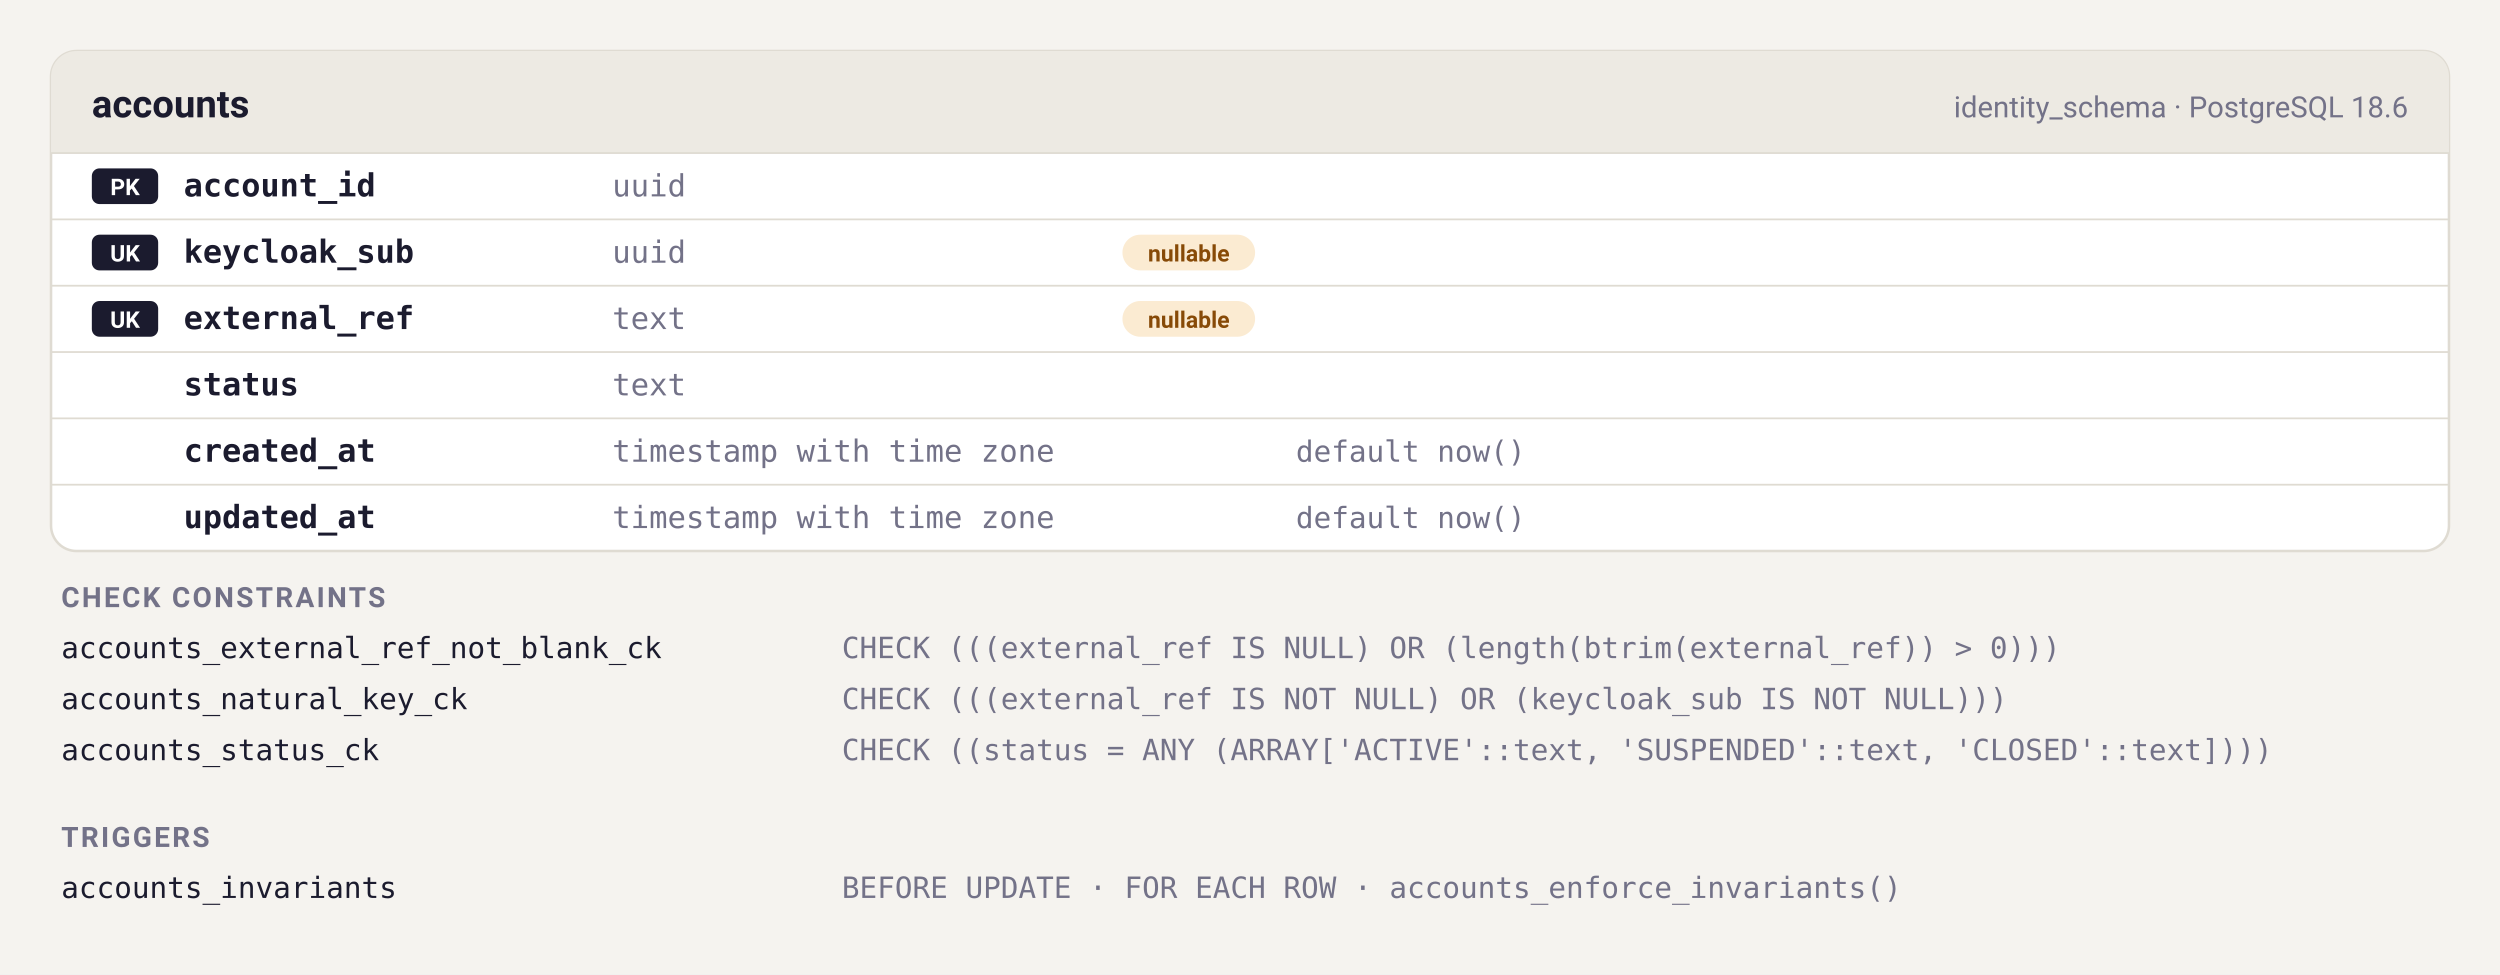
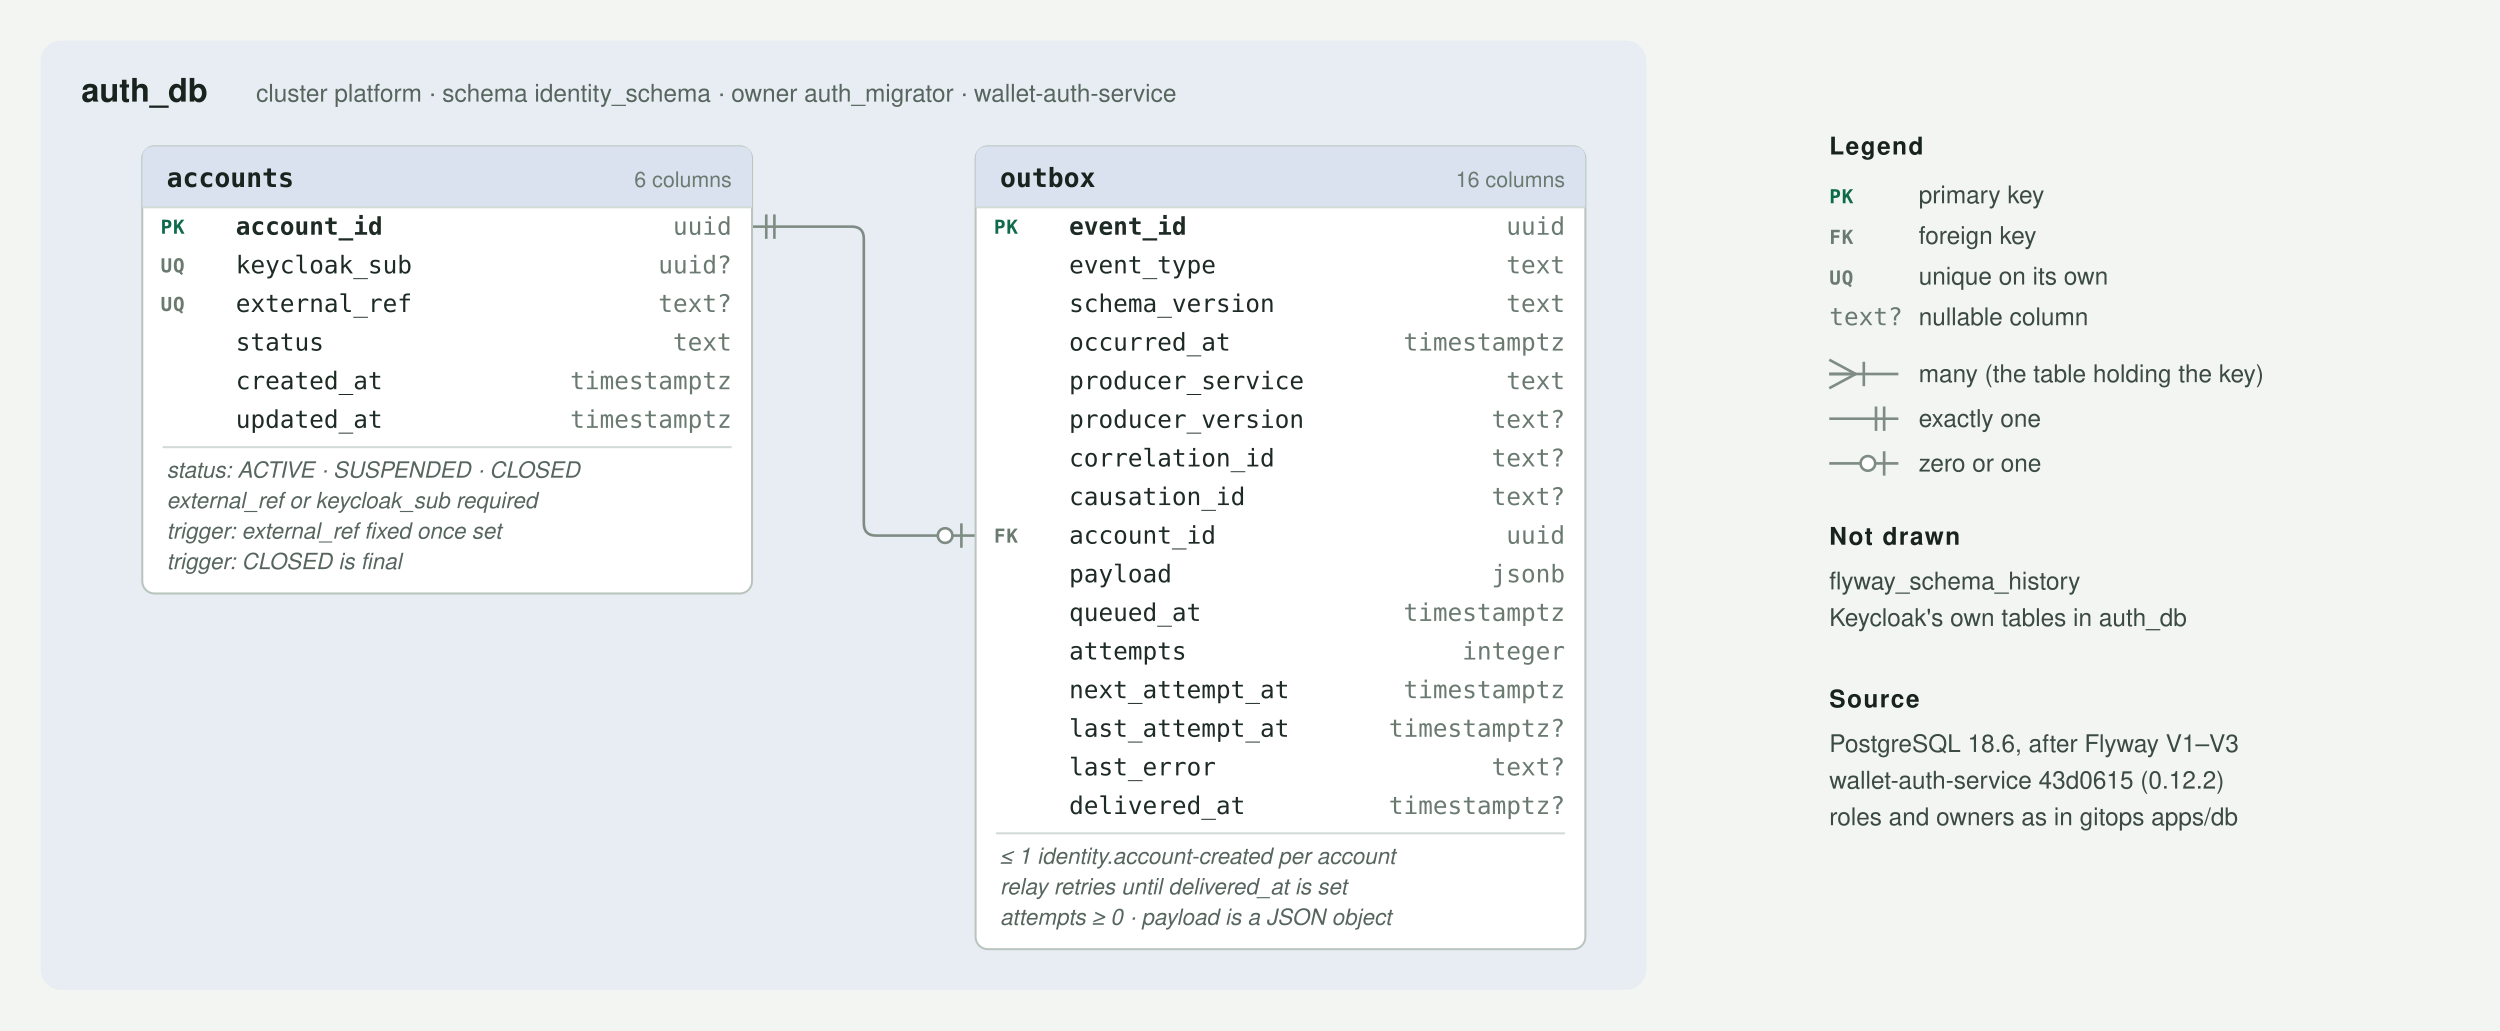
- <svg xmlns="http://www.w3.org/2000/svg" width="980" height="382" viewBox="0 0 980 382" font-family="ui-sans-serif,system-ui,-apple-system,Segoe UI,Roboto,sans-serif">
-   <rect width="980" height="382" fill="#F5F3EF" />
-   <rect x="20" y="20" width="940" height="196" rx="10" fill="#FFFFFF" stroke="#DFDBD2" />
-   <path d="M20 30 a10 10 0 0 1 10 -10 h920 a10 10 0 0 1 10 10 v30 h-940 z" fill="#EDEAE3" />
-   <text x="36" y="46" font-size="15" font-weight="700" fill="#1B1B2E">accounts</text>
-   <text x="944" y="46" font-size="11.5" text-anchor="end" fill="#737288">identity_schema · PostgreSQL 18.6</text>
-   <line x1="20" y1="60" x2="960" y2="60" stroke="#DFDBD2" stroke-width="0.7" />
-   <rect x="36" y="66" width="26" height="14" rx="3" fill="#1B1B2E" />
-   <text x="49.0" y="76.5" font-size="9" font-weight="700" text-anchor="middle" fill="#FFFFFF">PK</text>
-   <text x="72" y="77" font-size="12.5" font-weight="600" font-family="ui-monospace,SFMono-Regular,Menlo,monospace" fill="#1B1B2E">account_id</text>
-   <text x="240" y="77" font-size="12" font-family="ui-monospace,SFMono-Regular,Menlo,monospace" fill="#737288">uuid</text>
-   <line x1="20" y1="86" x2="960" y2="86" stroke="#DFDBD2" stroke-width="0.7" />
-   <rect x="36" y="92" width="26" height="14" rx="3" fill="#1B1B2E" />
-   <text x="49.0" y="102.5" font-size="9" font-weight="700" text-anchor="middle" fill="#FFFFFF">UK</text>
-   <text x="72" y="103" font-size="12.5" font-weight="600" font-family="ui-monospace,SFMono-Regular,Menlo,monospace" fill="#1B1B2E">keycloak_sub</text>
-   <text x="240" y="103" font-size="12" font-family="ui-monospace,SFMono-Regular,Menlo,monospace" fill="#737288">uuid</text>
-   <rect x="440" y="92" width="52" height="14" rx="7" fill="#FBEBD2" />
-   <text x="466" y="102.5" font-size="9" font-weight="700" text-anchor="middle" fill="#874A07">nullable</text>
-   <line x1="20" y1="112" x2="960" y2="112" stroke="#DFDBD2" stroke-width="0.7" />
-   <rect x="36" y="118" width="26" height="14" rx="3" fill="#1B1B2E" />
-   <text x="49.0" y="128.5" font-size="9" font-weight="700" text-anchor="middle" fill="#FFFFFF">UK</text>
-   <text x="72" y="129" font-size="12.5" font-weight="600" font-family="ui-monospace,SFMono-Regular,Menlo,monospace" fill="#1B1B2E">external_ref</text>
-   <text x="240" y="129" font-size="12" font-family="ui-monospace,SFMono-Regular,Menlo,monospace" fill="#737288">text</text>
-   <rect x="440" y="118" width="52" height="14" rx="7" fill="#FBEBD2" />
-   <text x="466" y="128.5" font-size="9" font-weight="700" text-anchor="middle" fill="#874A07">nullable</text>
-   <line x1="20" y1="138" x2="960" y2="138" stroke="#DFDBD2" stroke-width="0.7" />
-   <text x="72" y="155" font-size="12.5" font-weight="600" font-family="ui-monospace,SFMono-Regular,Menlo,monospace" fill="#1B1B2E">status</text>
-   <text x="240" y="155" font-size="12" font-family="ui-monospace,SFMono-Regular,Menlo,monospace" fill="#737288">text</text>
-   <line x1="20" y1="164" x2="960" y2="164" stroke="#DFDBD2" stroke-width="0.7" />
-   <text x="72" y="181" font-size="12.5" font-weight="600" font-family="ui-monospace,SFMono-Regular,Menlo,monospace" fill="#1B1B2E">created_at</text>
-   <text x="240" y="181" font-size="12" font-family="ui-monospace,SFMono-Regular,Menlo,monospace" fill="#737288">timestamp with time zone</text>
-   <text x="508" y="181" font-size="11.5" font-family="ui-monospace,SFMono-Regular,Menlo,monospace" fill="#737288">default now()</text>
-   <line x1="20" y1="190" x2="960" y2="190" stroke="#DFDBD2" stroke-width="0.7" />
-   <text x="72" y="207" font-size="12.5" font-weight="600" font-family="ui-monospace,SFMono-Regular,Menlo,monospace" fill="#1B1B2E">updated_at</text>
-   <text x="240" y="207" font-size="12" font-family="ui-monospace,SFMono-Regular,Menlo,monospace" fill="#737288">timestamp with time zone</text>
-   <text x="508" y="207" font-size="11.5" font-family="ui-monospace,SFMono-Regular,Menlo,monospace" fill="#737288">default now()</text>
-   <text x="24" y="238" font-size="11" font-weight="700" letter-spacing="0.08em" fill="#737288">CHECK CONSTRAINTS</text>
-   <text x="24" y="258" font-size="11.5" font-family="ui-monospace,SFMono-Regular,Menlo,monospace" fill="#1B1B2E">accounts_external_ref_not_blank_ck</text>
-   <text x="330" y="258" font-size="11.5" font-family="ui-monospace,SFMono-Regular,Menlo,monospace" fill="#737288">CHECK (((external_ref IS NULL) OR (length(btrim(external_ref)) &gt; 0)))</text>
-   <text x="24" y="278" font-size="11.5" font-family="ui-monospace,SFMono-Regular,Menlo,monospace" fill="#1B1B2E">accounts_natural_key_ck</text>
-   <text x="330" y="278" font-size="11.5" font-family="ui-monospace,SFMono-Regular,Menlo,monospace" fill="#737288">CHECK (((external_ref IS NOT NULL) OR (keycloak_sub IS NOT NULL)))</text>
-   <text x="24" y="298" font-size="11.5" font-family="ui-monospace,SFMono-Regular,Menlo,monospace" fill="#1B1B2E">accounts_status_ck</text>
-   <text x="330" y="298" font-size="11.5" font-family="ui-monospace,SFMono-Regular,Menlo,monospace" fill="#737288">CHECK ((status = ANY (ARRAY['ACTIVE'::text, 'SUSPENDED'::text, 'CLOSED'::text])))</text>
-   <text x="24" y="332" font-size="11" font-weight="700" letter-spacing="0.08em" fill="#737288">TRIGGERS</text>
-   <text x="24" y="352" font-size="11.5" font-family="ui-monospace,SFMono-Regular,Menlo,monospace" fill="#1B1B2E">accounts_invariants</text>
-   <text x="330" y="352" font-size="11.5" font-family="ui-monospace,SFMono-Regular,Menlo,monospace" fill="#737288">BEFORE UPDATE · FOR EACH ROW · accounts_enforce_invariants()</text>
+ <svg xmlns="http://www.w3.org/2000/svg" class="erd" viewBox="0 0 1230 507" width="1230" height="507" role="img" aria-label="Entity-relationship diagram of identity_schema in auth_db: outbox references accounts by account_id, at most one account-created event per account.">
+   <style>
+   .tname, .cname, .ctype, .ctype-l, .mk, .mk-pk, .elabel { font-family: ui-monospace, SFMono-Regular, Menlo, Consolas, "DejaVu Sans Mono", monospace; }
+   .plabel, .psub, .tcount, .foot, .rlabel, .rlabel2, .lhead, .ltext { font-family: ui-sans-serif, system-ui, -apple-system, "Segoe UI", Helvetica, Arial, sans-serif; }
+   .panel.auth { fill: #E8EDF3; } .panel.ledger { fill: #E7EEE8; }
+   .plabel { font-size: 16px; font-weight: 600; fill: #18231E; }
+   .psub { font-size: 12px; fill: #56655D; }
+   .card { fill: #FFFFFF; stroke: #B8C4BD; stroke-width: 1; }
+   .head.auth { fill: #D9E2EE; } .head.ledger { fill: #D6E6DB; }
+   .tname { font-size: 13px; font-weight: 600; fill: #18231E; }
+   .tcount { font-size: 10.5px; fill: #6A7A71; }
+   .hair { stroke: #D2DBD5; stroke-width: 1; }
+   .cname { font-size: 12px; fill: #1E2B25; } .pkname { font-weight: 600; }
+   .ctype, .ctype-l { font-size: 12px; fill: #6A7A71; }
+   .mk-pk { font-size: 9.5px; font-weight: 700; fill: #0E6A4C; letter-spacing: .04em; }
+   .mk { font-size: 9.5px; font-weight: 600; fill: #6A7A71; letter-spacing: .04em; }
+   .foot { font-size: 11px; font-style: italic; fill: #56655D; }
+   .edge { fill: none; stroke: #7E8C84; stroke-width: 1.3; stroke-linejoin: round; }
+   .mark { stroke: #7E8C84; stroke-width: 1.3; } .mark-o { fill: #FFFFFF; stroke: #7E8C84; stroke-width: 1.3; }
+   .elabel { font-size: 10.5px; fill: #56655D; }
+   .relay { fill: none; stroke: #B5531A; stroke-width: 1.6; stroke-dasharray: 6 4; }
+   .relay-head, .relay-dot { fill: #B5531A; }
+   .rlabel { font-size: 12px; font-weight: 600; fill: #A14813; }
+   .rlabel2 { font-size: 11.5px; fill: #A14813; }
+   .lhead { font-size: 12px; font-weight: 600; fill: #18231E; letter-spacing: .06em; text-transform: uppercase; }
+   .ltext { font-size: 12px; fill: #3B4A42; }
+ </style>
+   <rect x="0" y="0" width="1230" height="507" fill="#F2F5F1" />
+   <rect class="panel auth" x="20" y="20" width="790" height="467" rx="10" />
+   <text class="plabel" x="40" y="50">auth_db</text>
+   <text class="psub" x="126" y="50">cluster platform · schema identity_schema · owner auth_migrator · wallet-auth-service</text>
+   <path class="edge" d="M480.0,263.5 L431.0,263.5 Q425.0,263.5 425.0,257.5 L425.0,117.5 Q425.0,111.5 419.0,111.5 L370.0,111.5" />
+   <line class="mark" x1="473.0" y1="257.5" x2="473.0" y2="269.5" />
+   <circle class="mark-o" cx="465.0" cy="263.5" r="3.6" />
+   <line class="mark" x1="377.0" y1="117.5" x2="377.0" y2="105.5" />
+   <line class="mark" x1="381.0" y1="117.5" x2="381.0" y2="105.5" />
+   <g class="tbl">
+     <rect class="card" x="70" y="72" width="300" height="220" rx="6" />
+     <path class="head auth" d="M70,102 V78 Q70,72 76,72 H364 Q370,72 370,78 V102 Z" />
+     <text class="tname" x="82" y="92">accounts</text>
+     <text class="tcount" x="360" y="92" text-anchor="end">6 columns</text>
+     <line class="hair" x1="70" y1="102" x2="370" y2="102" />
+     <text class="mk-pk" x="79" y="115.0">PK</text>
+     <text class="cname pkname" x="116" y="115.5">account_id</text>
+     <text class="ctype" x="360" y="115.5" text-anchor="end">uuid</text>
+     <text class="mk" x="79" y="134.0">UQ</text>
+     <text class="cname" x="116" y="134.5">keycloak_sub</text>
+     <text class="ctype" x="360" y="134.5" text-anchor="end">uuid?</text>
+     <text class="mk" x="79" y="153.0">UQ</text>
+     <text class="cname" x="116" y="153.5">external_ref</text>
+     <text class="ctype" x="360" y="153.5" text-anchor="end">text?</text>
+     <text class="cname" x="116" y="172.5">status</text>
+     <text class="ctype" x="360" y="172.5" text-anchor="end">text</text>
+     <text class="cname" x="116" y="191.5">created_at</text>
+     <text class="ctype" x="360" y="191.5" text-anchor="end">timestamptz</text>
+     <text class="cname" x="116" y="210.5">updated_at</text>
+     <text class="ctype" x="360" y="210.5" text-anchor="end">timestamptz</text>
+     <line class="hair" x1="80" y1="220" x2="360" y2="220" />
+     <text class="foot" x="82" y="235">status: ACTIVE · SUSPENDED · CLOSED</text>
+     <text class="foot" x="82" y="250">external_ref or keycloak_sub required</text>
+     <text class="foot" x="82" y="265">trigger: external_ref fixed once set</text>
+     <text class="foot" x="82" y="280">trigger: CLOSED is final</text>
+   </g>
+   <g class="tbl">
+     <rect class="card" x="480" y="72" width="300" height="395" rx="6" />
+     <path class="head auth" d="M480,102 V78 Q480,72 486,72 H774 Q780,72 780,78 V102 Z" />
+     <text class="tname" x="492" y="92">outbox</text>
+     <text class="tcount" x="770" y="92" text-anchor="end">16 columns</text>
+     <line class="hair" x1="480" y1="102" x2="780" y2="102" />
+     <text class="mk-pk" x="489" y="115.0">PK</text>
+     <text class="cname pkname" x="526" y="115.5">event_id</text>
+     <text class="ctype" x="770" y="115.5" text-anchor="end">uuid</text>
+     <text class="cname" x="526" y="134.5">event_type</text>
+     <text class="ctype" x="770" y="134.5" text-anchor="end">text</text>
+     <text class="cname" x="526" y="153.5">schema_version</text>
+     <text class="ctype" x="770" y="153.5" text-anchor="end">text</text>
+     <text class="cname" x="526" y="172.5">occurred_at</text>
+     <text class="ctype" x="770" y="172.5" text-anchor="end">timestamptz</text>
+     <text class="cname" x="526" y="191.5">producer_service</text>
+     <text class="ctype" x="770" y="191.5" text-anchor="end">text</text>
+     <text class="cname" x="526" y="210.5">producer_version</text>
+     <text class="ctype" x="770" y="210.5" text-anchor="end">text?</text>
+     <text class="cname" x="526" y="229.5">correlation_id</text>
+     <text class="ctype" x="770" y="229.5" text-anchor="end">text?</text>
+     <text class="cname" x="526" y="248.5">causation_id</text>
+     <text class="ctype" x="770" y="248.5" text-anchor="end">text?</text>
+     <text class="mk" x="489" y="267.0">FK</text>
+     <text class="cname" x="526" y="267.5">account_id</text>
+     <text class="ctype" x="770" y="267.5" text-anchor="end">uuid</text>
+     <text class="cname" x="526" y="286.5">payload</text>
+     <text class="ctype" x="770" y="286.5" text-anchor="end">jsonb</text>
+     <text class="cname" x="526" y="305.5">queued_at</text>
+     <text class="ctype" x="770" y="305.5" text-anchor="end">timestamptz</text>
+     <text class="cname" x="526" y="324.5">attempts</text>
+     <text class="ctype" x="770" y="324.5" text-anchor="end">integer</text>
+     <text class="cname" x="526" y="343.5">next_attempt_at</text>
+     <text class="ctype" x="770" y="343.5" text-anchor="end">timestamptz</text>
+     <text class="cname" x="526" y="362.5">last_attempt_at</text>
+     <text class="ctype" x="770" y="362.5" text-anchor="end">timestamptz?</text>
+     <text class="cname" x="526" y="381.5">last_error</text>
+     <text class="ctype" x="770" y="381.5" text-anchor="end">text?</text>
+     <text class="cname" x="526" y="400.5">delivered_at</text>
+     <text class="ctype" x="770" y="400.5" text-anchor="end">timestamptz?</text>
+     <line class="hair" x1="490" y1="410" x2="770" y2="410" />
+     <text class="foot" x="492" y="425">≤ 1 identity.account-created per account</text>
+     <text class="foot" x="492" y="440">relay retries until delivered_at is set</text>
+     <text class="foot" x="492" y="455">attempts ≥ 0 · payload is a JSON object</text>
+   </g>
+   <text class="lhead" x="900" y="76">Legend</text>
+   <text class="mk-pk" x="900" y="100">PK</text>
+   <text class="ltext" x="944" y="100">primary key</text>
+   <text class="mk" x="900" y="120">FK</text>
+   <text class="ltext" x="944" y="120">foreign key</text>
+   <text class="mk" x="900" y="140">UQ</text>
+   <text class="ltext" x="944" y="140">unique on its own</text>
+   <text class="ctype-l" x="900" y="160">text?</text>
+   <text class="ltext" x="944" y="160">nullable column</text>
+   <path class="edge" d="M900,184 H934" />
+   <line class="mark" x1="913.0" y1="184.0" x2="900.0" y2="177.0" />
+   <line class="mark" x1="913.0" y1="184.0" x2="900.0" y2="184.0" />
+   <line class="mark" x1="913.0" y1="184.0" x2="900.0" y2="191.0" />
+   <line class="mark" x1="917.0" y1="190.0" x2="917.0" y2="178.0" />
+   <text class="ltext" x="944" y="188">many (the table holding the key)</text>
+   <path class="edge" d="M900,206 H934" />
+   <line class="mark" x1="927.0" y1="200.0" x2="927.0" y2="212.0" />
+   <line class="mark" x1="923.0" y1="200.0" x2="923.0" y2="212.0" />
+   <text class="ltext" x="944" y="210">exactly one</text>
+   <path class="edge" d="M900,228 H934" />
+   <line class="mark" x1="927.0" y1="222.0" x2="927.0" y2="234.0" />
+   <circle class="mark-o" cx="919.0" cy="228.0" r="3.6" />
+   <text class="ltext" x="944" y="232">zero or one</text>
+   <text class="lhead" x="900" y="268">Not drawn</text>
+   <text class="ltext" x="900" y="290">flyway_schema_history</text>
+   <text class="ltext" x="900" y="308">Keycloak's own tables in auth_db</text>
+   <text class="lhead" x="900" y="348">Source</text>
+   <text class="ltext" x="900" y="370">PostgreSQL 18.6, after Flyway V1–V3</text>
+   <text class="ltext" x="900" y="388">wallet-auth-service 43d0615 (0.12.2)</text>
+   <text class="ltext" x="900" y="406">roles and owners as in gitops apps/db</text>
</svg>
